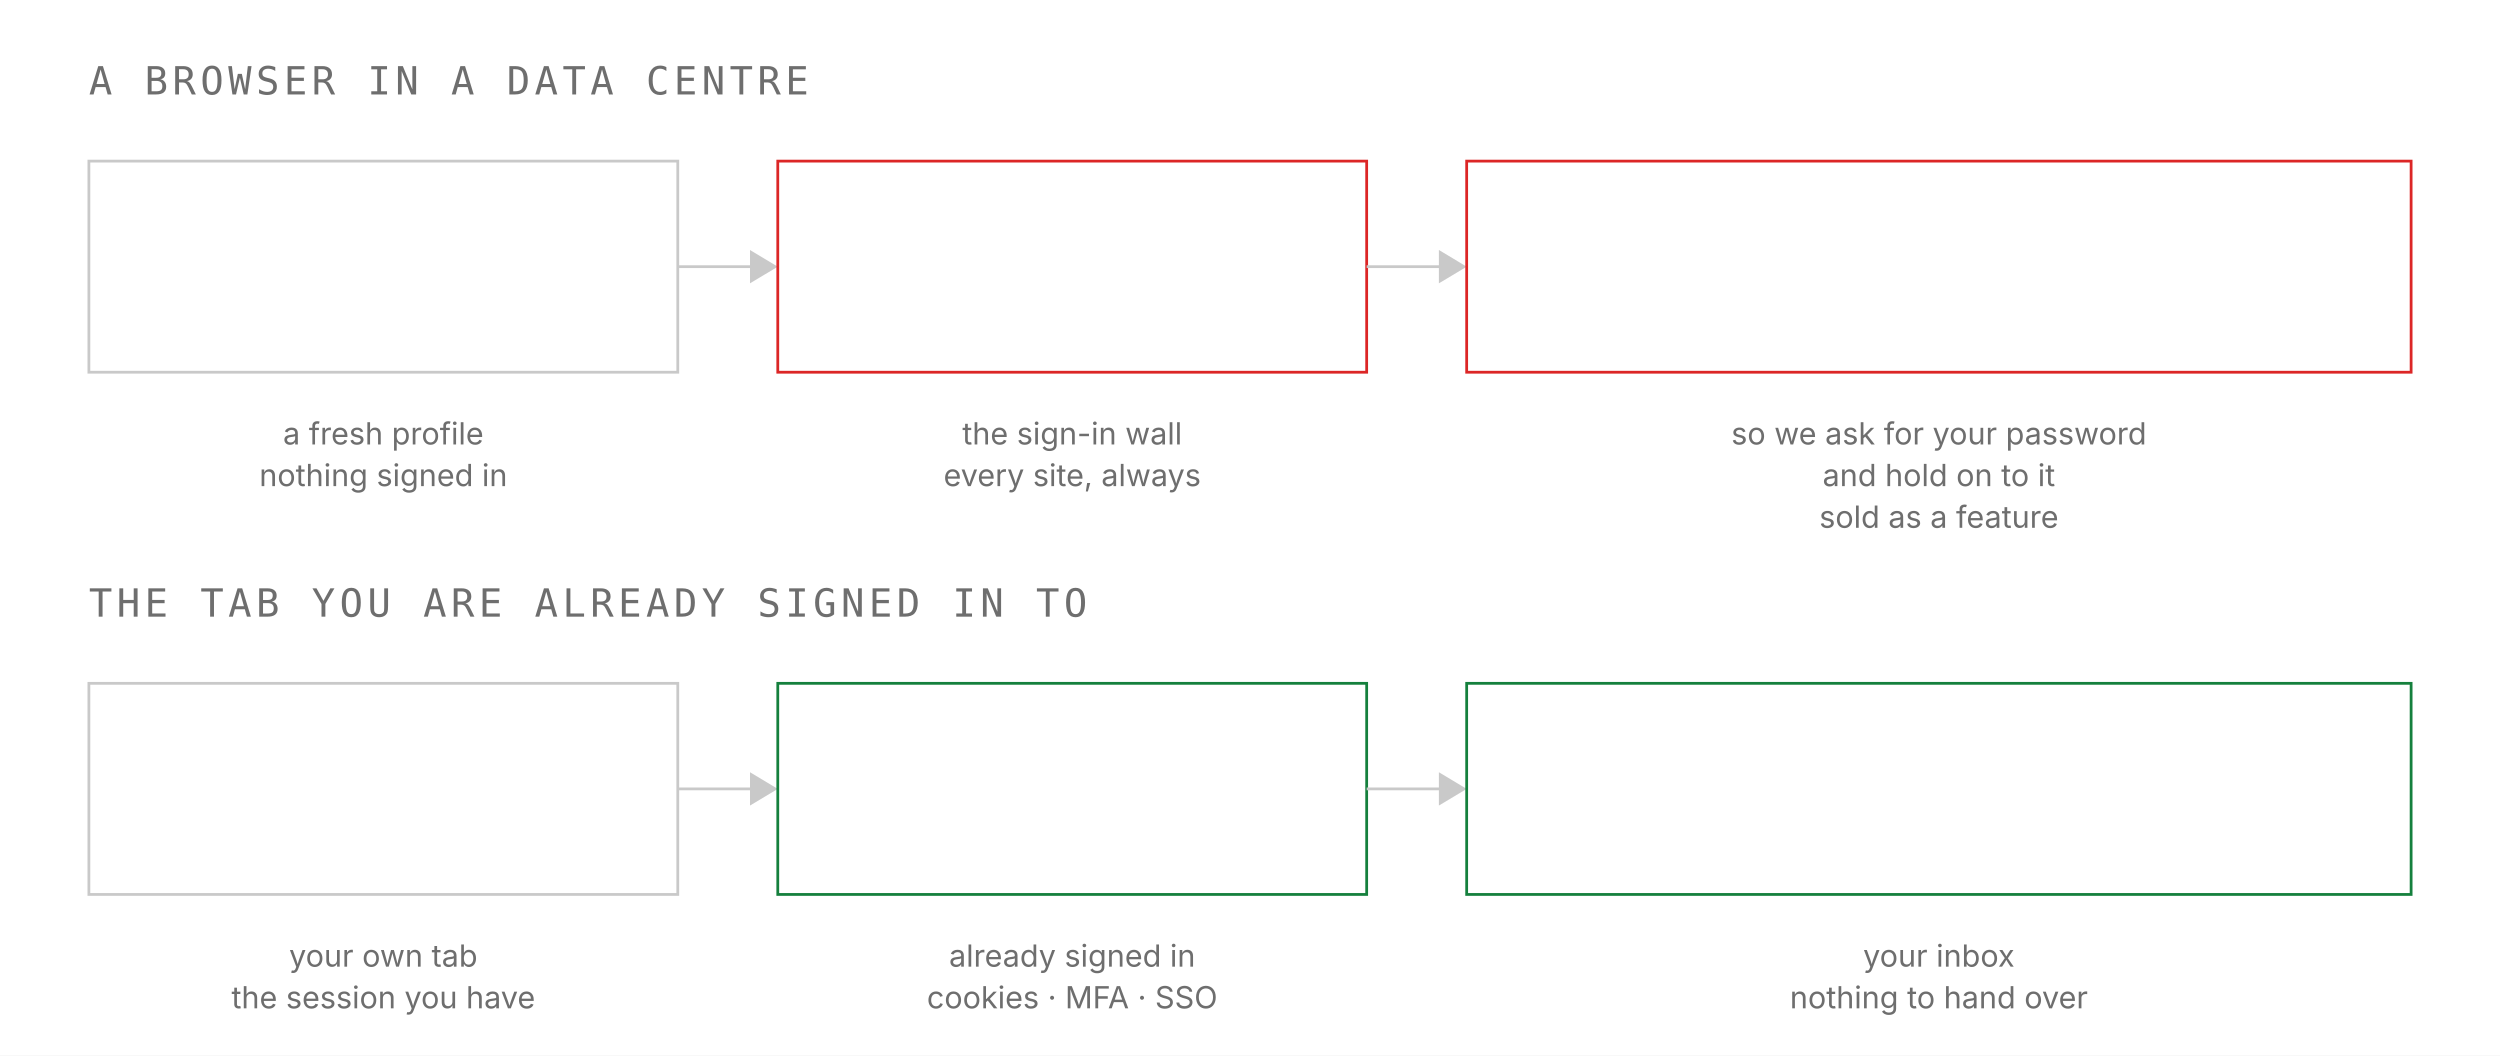
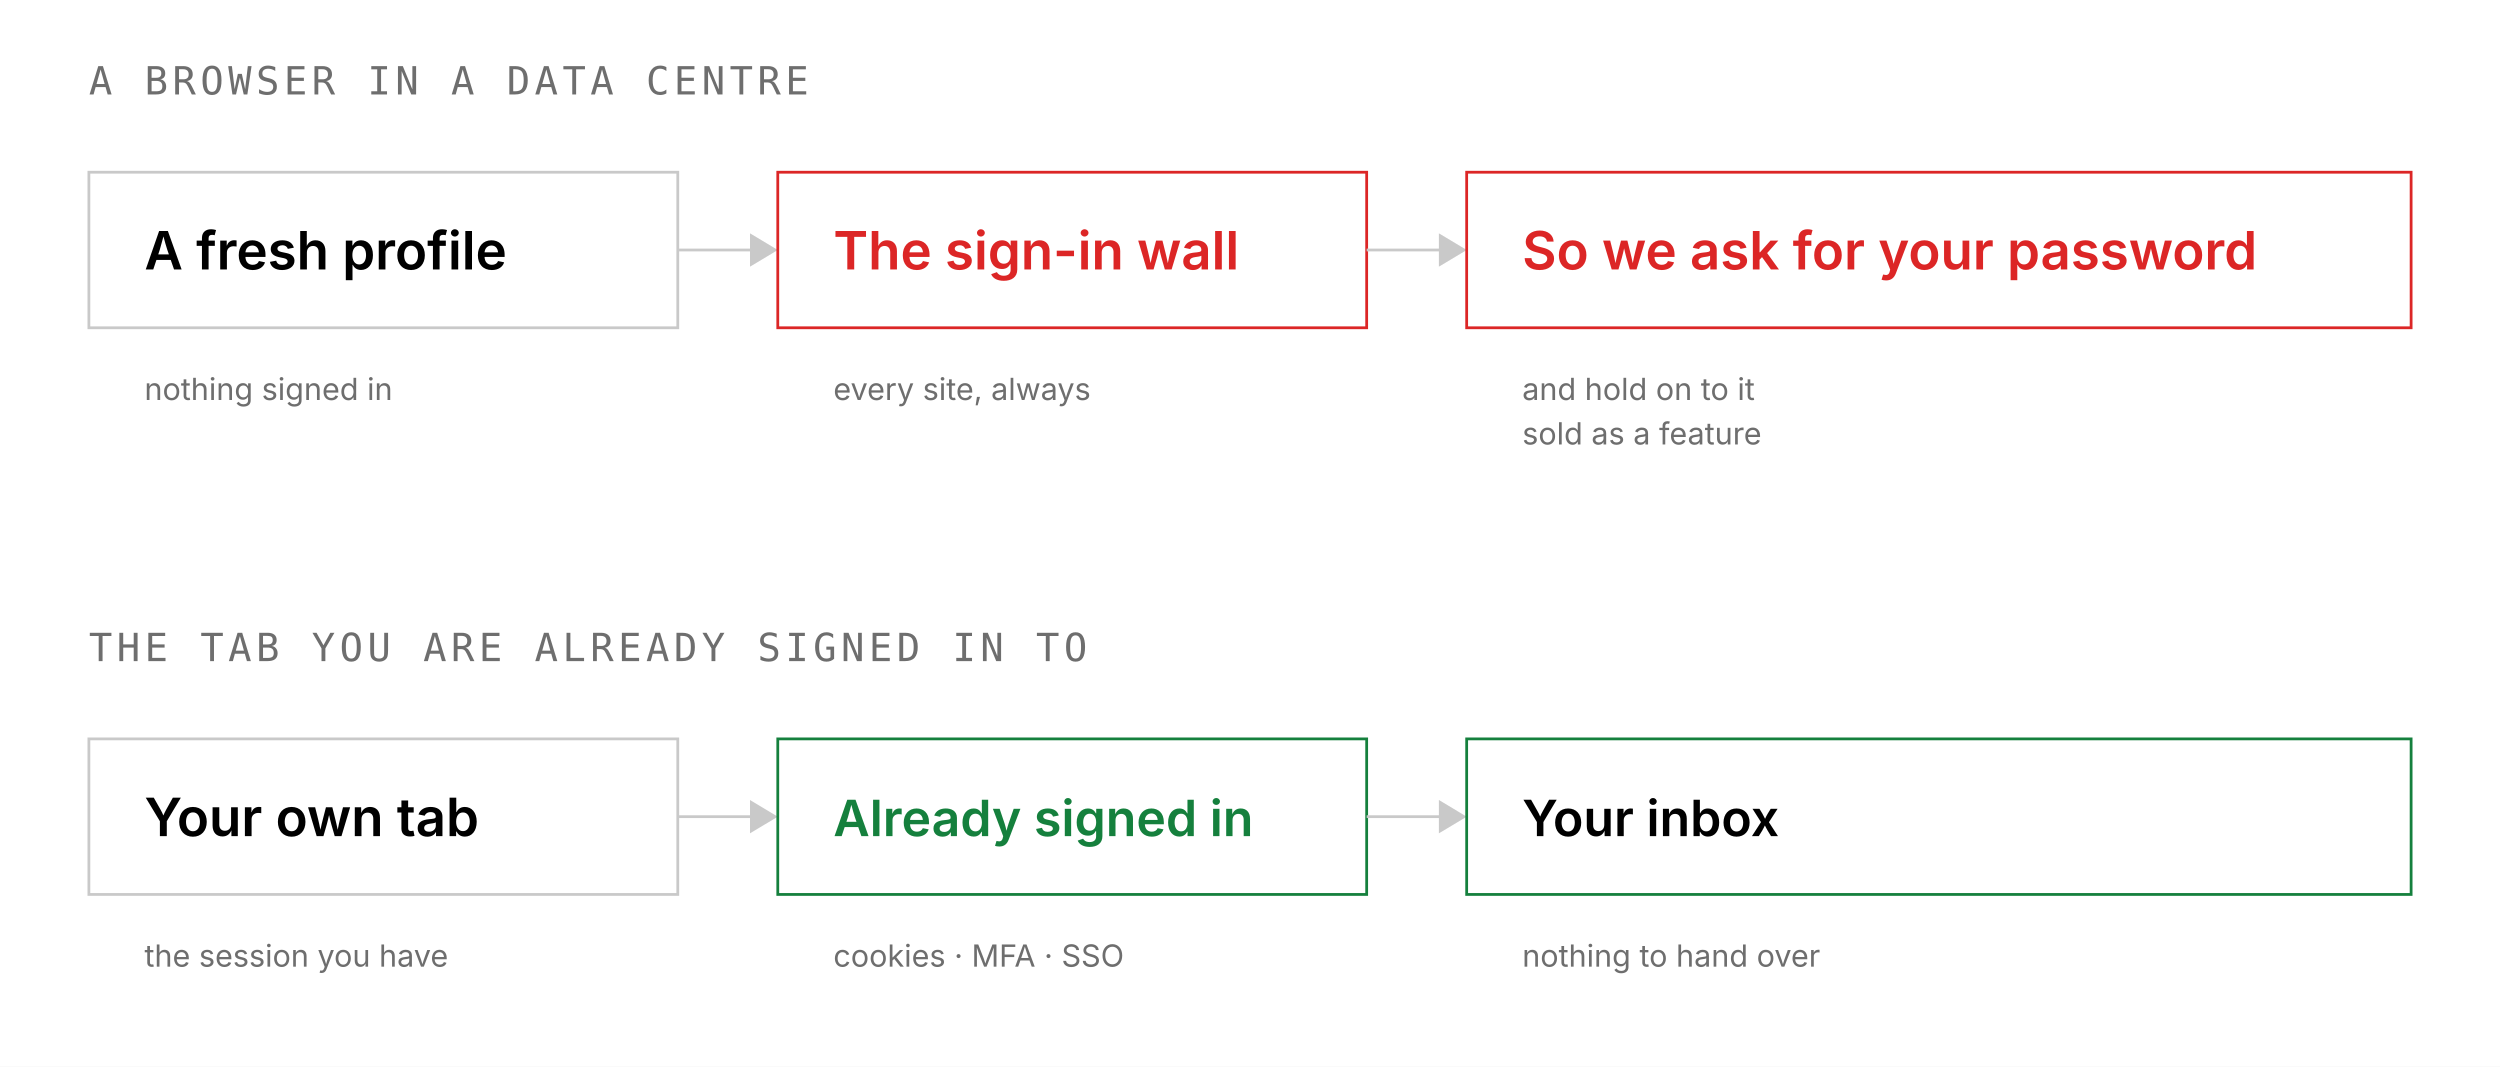
- <svg xmlns="http://www.w3.org/2000/svg" viewBox="0 0 900 380" width="900" height="380" role="img" aria-labelledby="wallTitle wallDesc">
-   <rect width="900" height="380" fill="#FFFFFF" />
+ <svg xmlns="http://www.w3.org/2000/svg" viewBox="0 0 900 384" width="900" height="384" role="img" aria-labelledby="wallTitle wallDesc">
+   <rect width="900" height="384" fill="#FFFFFF" />
  <g font-family="ui-monospace, Menlo, monospace" font-size="14" letter-spacing="1.6" fill="#6E6E6E">
    <text x="32" y="34">A BROWSER IN A DATA CENTRE</text>
-     <text x="32" y="222">THE TAB YOU ARE ALREADY SIGNED IN TO</text>
+     <text x="32" y="238">THE TAB YOU ARE ALREADY SIGNED IN TO</text>
  </g>
  <g>
-     <rect x="32" y="58" width="212" height="76" fill="#FFFFFF" stroke="#C9C9C9" />
-     <text x="138" y="160" text-anchor="middle" font-family="-apple-system, system-ui, sans-serif" font-size="11" fill="#6E6E6E">a fresh profile</text>
-     <text x="138" y="175" text-anchor="middle" font-family="-apple-system, system-ui, sans-serif" font-size="11" fill="#6E6E6E">nothing signed in</text>
-     <line x1="244" y1="96" x2="274" y2="96" stroke="#C9C9C9" />
-     <path d="M280 96 L270 90 L270 102 Z" fill="#C9C9C9" />
-     <rect x="280" y="58" width="212" height="76" fill="#FFFFFF" stroke="#DC2626" />
-     <text x="386" y="160" text-anchor="middle" font-family="-apple-system, system-ui, sans-serif" font-size="11" fill="#6E6E6E">the sign-in wall</text>
-     <text x="386" y="175" text-anchor="middle" font-family="-apple-system, system-ui, sans-serif" font-size="11" fill="#6E6E6E">every site, always</text>
-     <line x1="492" y1="96" x2="522" y2="96" stroke="#C9C9C9" />
-     <path d="M528 96 L518 90 L518 102 Z" fill="#C9C9C9" />
-     <rect x="528" y="58" width="340" height="76" fill="#FFFFFF" stroke="#DC2626" />
-     <text x="698" y="160" text-anchor="middle" font-family="-apple-system, system-ui, sans-serif" font-size="11" fill="#6E6E6E">so we ask for your password</text>
-     <text x="698" y="175" text-anchor="middle" font-family="-apple-system, system-ui, sans-serif" font-size="11" fill="#6E6E6E">and hold on to it</text>
-     <text x="698" y="190" text-anchor="middle" font-family="-apple-system, system-ui, sans-serif" font-size="11" fill="#6E6E6E">sold as a feature</text>
+     <rect x="32" y="62" width="212" height="56" fill="#FFFFFF" stroke="#C9C9C9" />
+     <text x="52" y="97" font-family="-apple-system, system-ui, sans-serif" font-size="19" font-weight="600" fill="#000000">A fresh profile</text>
+     <text x="52" y="144" font-family="-apple-system, system-ui, sans-serif" font-size="11" fill="#6E6E6E">nothing signed in</text>
+     <line x1="244" y1="90" x2="274" y2="90" stroke="#C9C9C9" />
+     <path d="M280 90 L270 84 L270 96 Z" fill="#C9C9C9" />
+     <rect x="280" y="62" width="212" height="56" fill="#FFFFFF" stroke="#DC2626" />
+     <text x="300" y="97" font-family="-apple-system, system-ui, sans-serif" font-size="19" font-weight="600" fill="#DC2626">The sign-in wall</text>
+     <text x="300" y="144" font-family="-apple-system, system-ui, sans-serif" font-size="11" fill="#6E6E6E">every site, always</text>
+     <line x1="492" y1="90" x2="522" y2="90" stroke="#C9C9C9" />
+     <path d="M528 90 L518 84 L518 96 Z" fill="#C9C9C9" />
+     <rect x="528" y="62" width="340" height="56" fill="#FFFFFF" stroke="#DC2626" />
+     <text x="548" y="97" font-family="-apple-system, system-ui, sans-serif" font-size="19" font-weight="600" fill="#DC2626">So we ask for your password</text>
+     <text x="548" y="144" font-family="-apple-system, system-ui, sans-serif" font-size="11" fill="#6E6E6E">and hold on to it</text>
+     <text x="548" y="160" font-family="-apple-system, system-ui, sans-serif" font-size="11" fill="#6E6E6E">sold as a feature</text>
  </g>
  <g>
-     <rect x="32" y="246" width="212" height="76" fill="#FFFFFF" stroke="#C9C9C9" />
-     <text x="138" y="348" text-anchor="middle" font-family="-apple-system, system-ui, sans-serif" font-size="11" fill="#6E6E6E">your own tab</text>
-     <text x="138" y="363" text-anchor="middle" font-family="-apple-system, system-ui, sans-serif" font-size="11" fill="#6E6E6E">the session you have</text>
-     <line x1="244" y1="284" x2="274" y2="284" stroke="#C9C9C9" />
-     <path d="M280 284 L270 278 L270 290 Z" fill="#C9C9C9" />
-     <rect x="280" y="246" width="212" height="76" fill="#FFFFFF" stroke="#15803D" />
-     <text x="386" y="348" text-anchor="middle" font-family="-apple-system, system-ui, sans-serif" font-size="11" fill="#6E6E6E">already signed in</text>
-     <text x="386" y="363" text-anchor="middle" font-family="-apple-system, system-ui, sans-serif" font-size="11" fill="#6E6E6E">cookies · MFA · SSO</text>
-     <line x1="492" y1="284" x2="522" y2="284" stroke="#C9C9C9" />
-     <path d="M528 284 L518 278 L518 290 Z" fill="#C9C9C9" />
-     <rect x="528" y="246" width="340" height="76" fill="#FFFFFF" stroke="#15803D" />
-     <text x="698" y="348" text-anchor="middle" font-family="-apple-system, system-ui, sans-serif" font-size="11" fill="#6E6E6E">your inbox</text>
-     <text x="698" y="363" text-anchor="middle" font-family="-apple-system, system-ui, sans-serif" font-size="11" fill="#6E6E6E">nothing to hand over</text>
+     <rect x="32" y="266" width="212" height="56" fill="#FFFFFF" stroke="#C9C9C9" />
+     <text x="52" y="301" font-family="-apple-system, system-ui, sans-serif" font-size="19" font-weight="600" fill="#000000">Your own tab</text>
+     <text x="52" y="348" font-family="-apple-system, system-ui, sans-serif" font-size="11" fill="#6E6E6E">the session you have</text>
+     <line x1="244" y1="294" x2="274" y2="294" stroke="#C9C9C9" />
+     <path d="M280 294 L270 288 L270 300 Z" fill="#C9C9C9" />
+     <rect x="280" y="266" width="212" height="56" fill="#FFFFFF" stroke="#15803D" />
+     <text x="300" y="301" font-family="-apple-system, system-ui, sans-serif" font-size="18" font-weight="600" fill="#15803D">Already signed in</text>
+     <text x="300" y="348" font-family="-apple-system, system-ui, sans-serif" font-size="11" fill="#6E6E6E">cookies · MFA · SSO</text>
+     <line x1="492" y1="294" x2="522" y2="294" stroke="#C9C9C9" />
+     <path d="M528 294 L518 288 L518 300 Z" fill="#C9C9C9" />
+     <rect x="528" y="266" width="340" height="56" fill="#FFFFFF" stroke="#15803D" />
+     <text x="548" y="301" font-family="-apple-system, system-ui, sans-serif" font-size="18" font-weight="600" fill="#000000">Your inbox</text>
+     <text x="548" y="348" font-family="-apple-system, system-ui, sans-serif" font-size="11" fill="#6E6E6E">nothing to hand over</text>
  </g>
</svg>
